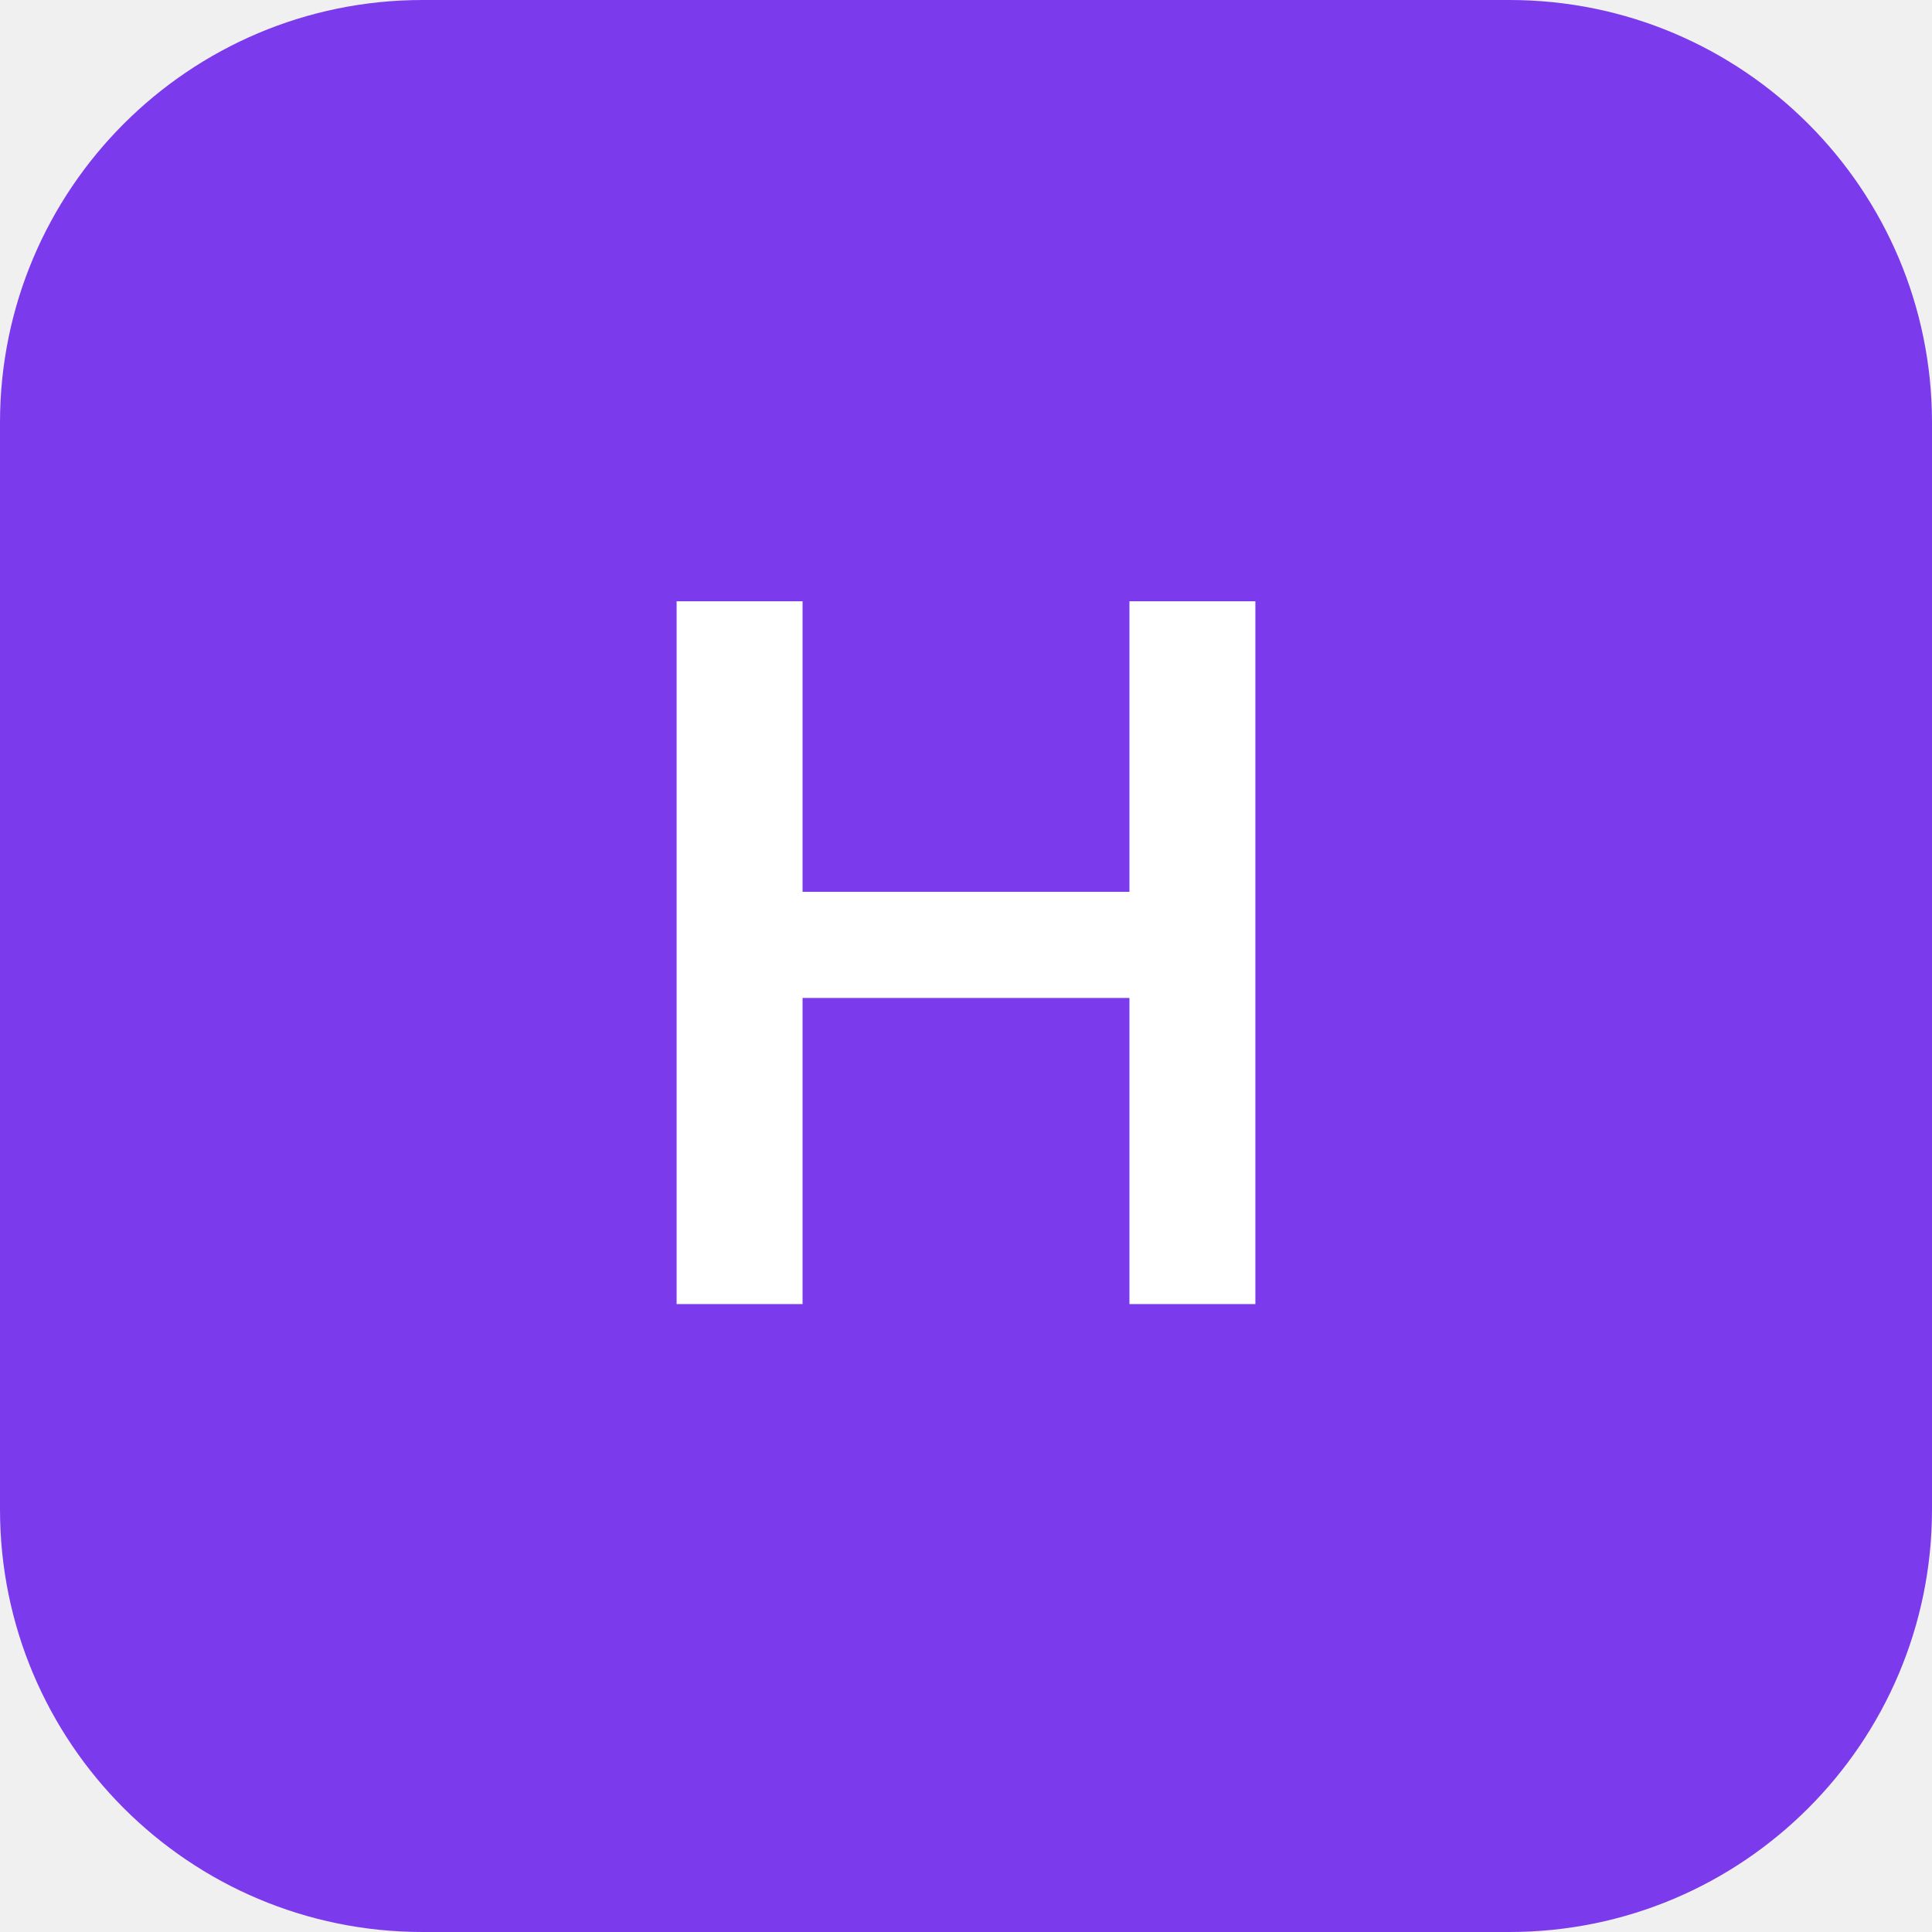
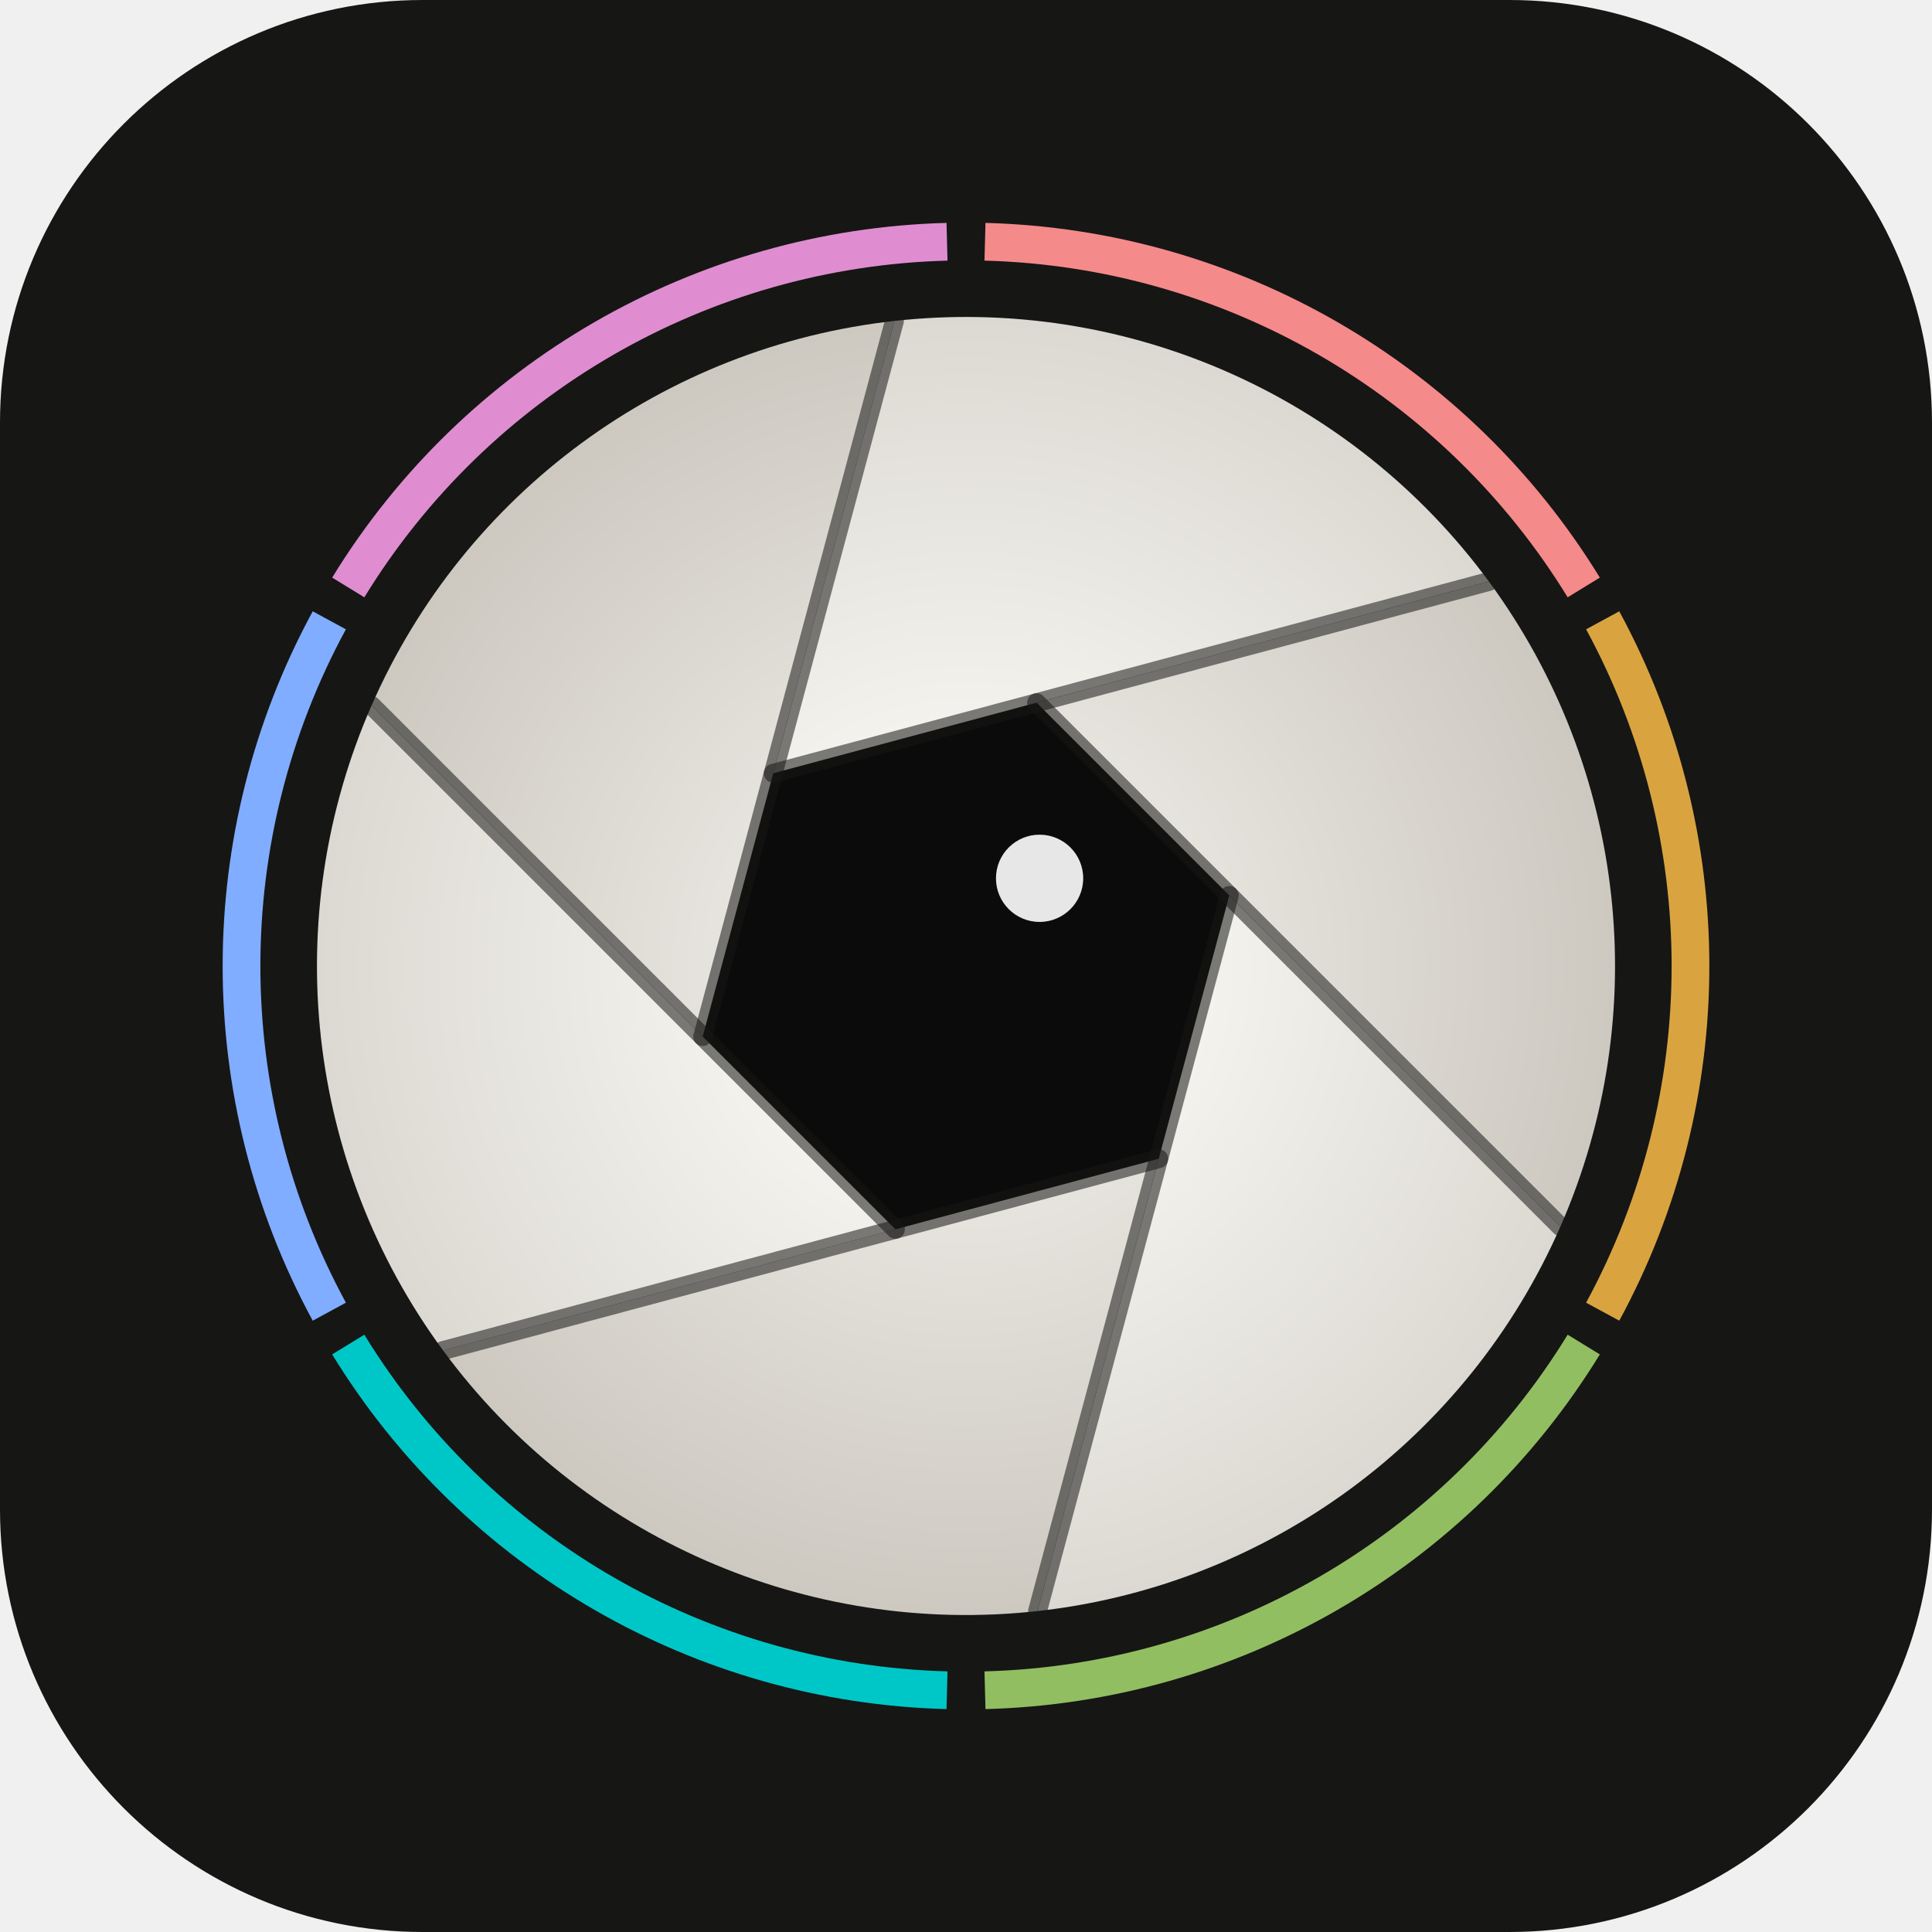
- <svg xmlns="http://www.w3.org/2000/svg" viewBox="0 0 64 64">
-   <rect width="64" height="64" rx="14" fill="#7c3aed" />
-   <text x="32" y="32" dy="0.35em" text-anchor="middle" font-family="ui-sans-serif, system-ui, -apple-system, sans-serif" font-size="32" font-weight="600" fill="#ffffff">H</text>
+ <svg xmlns="http://www.w3.org/2000/svg" viewBox="0 0 512 512">
+   <rect width="512" height="512" rx="112" fill="#161615" />
+   <defs>
+     <radialGradient id="b1" cx="256" cy="256" r="172" gradientUnits="userSpaceOnUse">
+       <stop offset=".3" stop-color="#f6f5f1" />
+       <stop offset="1" stop-color="#dcd9d2" />
+     </radialGradient>
+     <radialGradient id="b2" cx="256" cy="256" r="172" gradientUnits="userSpaceOnUse">
+       <stop offset=".3" stop-color="#e9e7e1" />
+       <stop offset="1" stop-color="#cdc9c1" />
+     </radialGradient>
+   </defs>
+   <g fill="none" stroke-width="10">
+     <path d="M261.03 64.07A192 192 0 0 1 419.71 155.68" stroke="#f58a8b" />
+     <path d="M424.73 164.39A192 192 0 0 1 424.73 347.61" stroke="#d9a440" />
+     <path d="M419.71 356.32A192 192 0 0 1 261.03 447.93" stroke="#92be62" />
+     <path d="M250.97 447.93A192 192 0 0 1 92.29 356.32" stroke="#00c7c7" />
+     <path d="M87.27 347.61A192 192 0 0 1 87.27 164.39" stroke="#80adff" />
+     <path d="M92.29 155.68A192 192 0 0 1 250.97 64.07" stroke="#df8dd0" />
+   </g>
+   <circle cx="256" cy="256" r="172" fill="#0b0b0c" />
+   <path d="M325.78 237.3L413.53 325.05A172 172 0 0 1 274.96 426.95Z" fill="url(#b1)" />
+   <path d="M307.08 307.08L274.96 426.95A172 172 0 0 1 117.43 357.9Z" fill="url(#b2)" />
+   <path d="M237.3 325.78L117.43 357.9A172 172 0 0 1 98.47 186.95Z" fill="url(#b1)" />
+   <path d="M186.22 274.7L98.47 186.95A172 172 0 0 1 237.04 85.05Z" fill="url(#b2)" />
+   <path d="M204.92 204.92L237.04 85.05A172 172 0 0 1 394.57 154.1Z" fill="url(#b1)" />
+   <path d="M274.7 186.22L394.57 154.1A172 172 0 0 1 413.53 325.05Z" fill="url(#b2)" />
+   <g stroke="#161615" stroke-opacity="0.55" stroke-width="5" stroke-linecap="round">
+     <path d="M274.7 186.22L413.53 325.05" />
+     <path d="M325.78 237.3L274.96 426.95" />
+     <path d="M307.08 307.08L117.43 357.9" />
+     <path d="M237.3 325.78L98.47 186.95" />
+     <path d="M186.22 274.7L237.04 85.05" />
+     <path d="M204.92 204.92L394.57 154.1" />
+   </g>
+   <circle cx="275.5" cy="232.76" r="11.56" fill="#fff" fill-opacity=".9" />
</svg>
